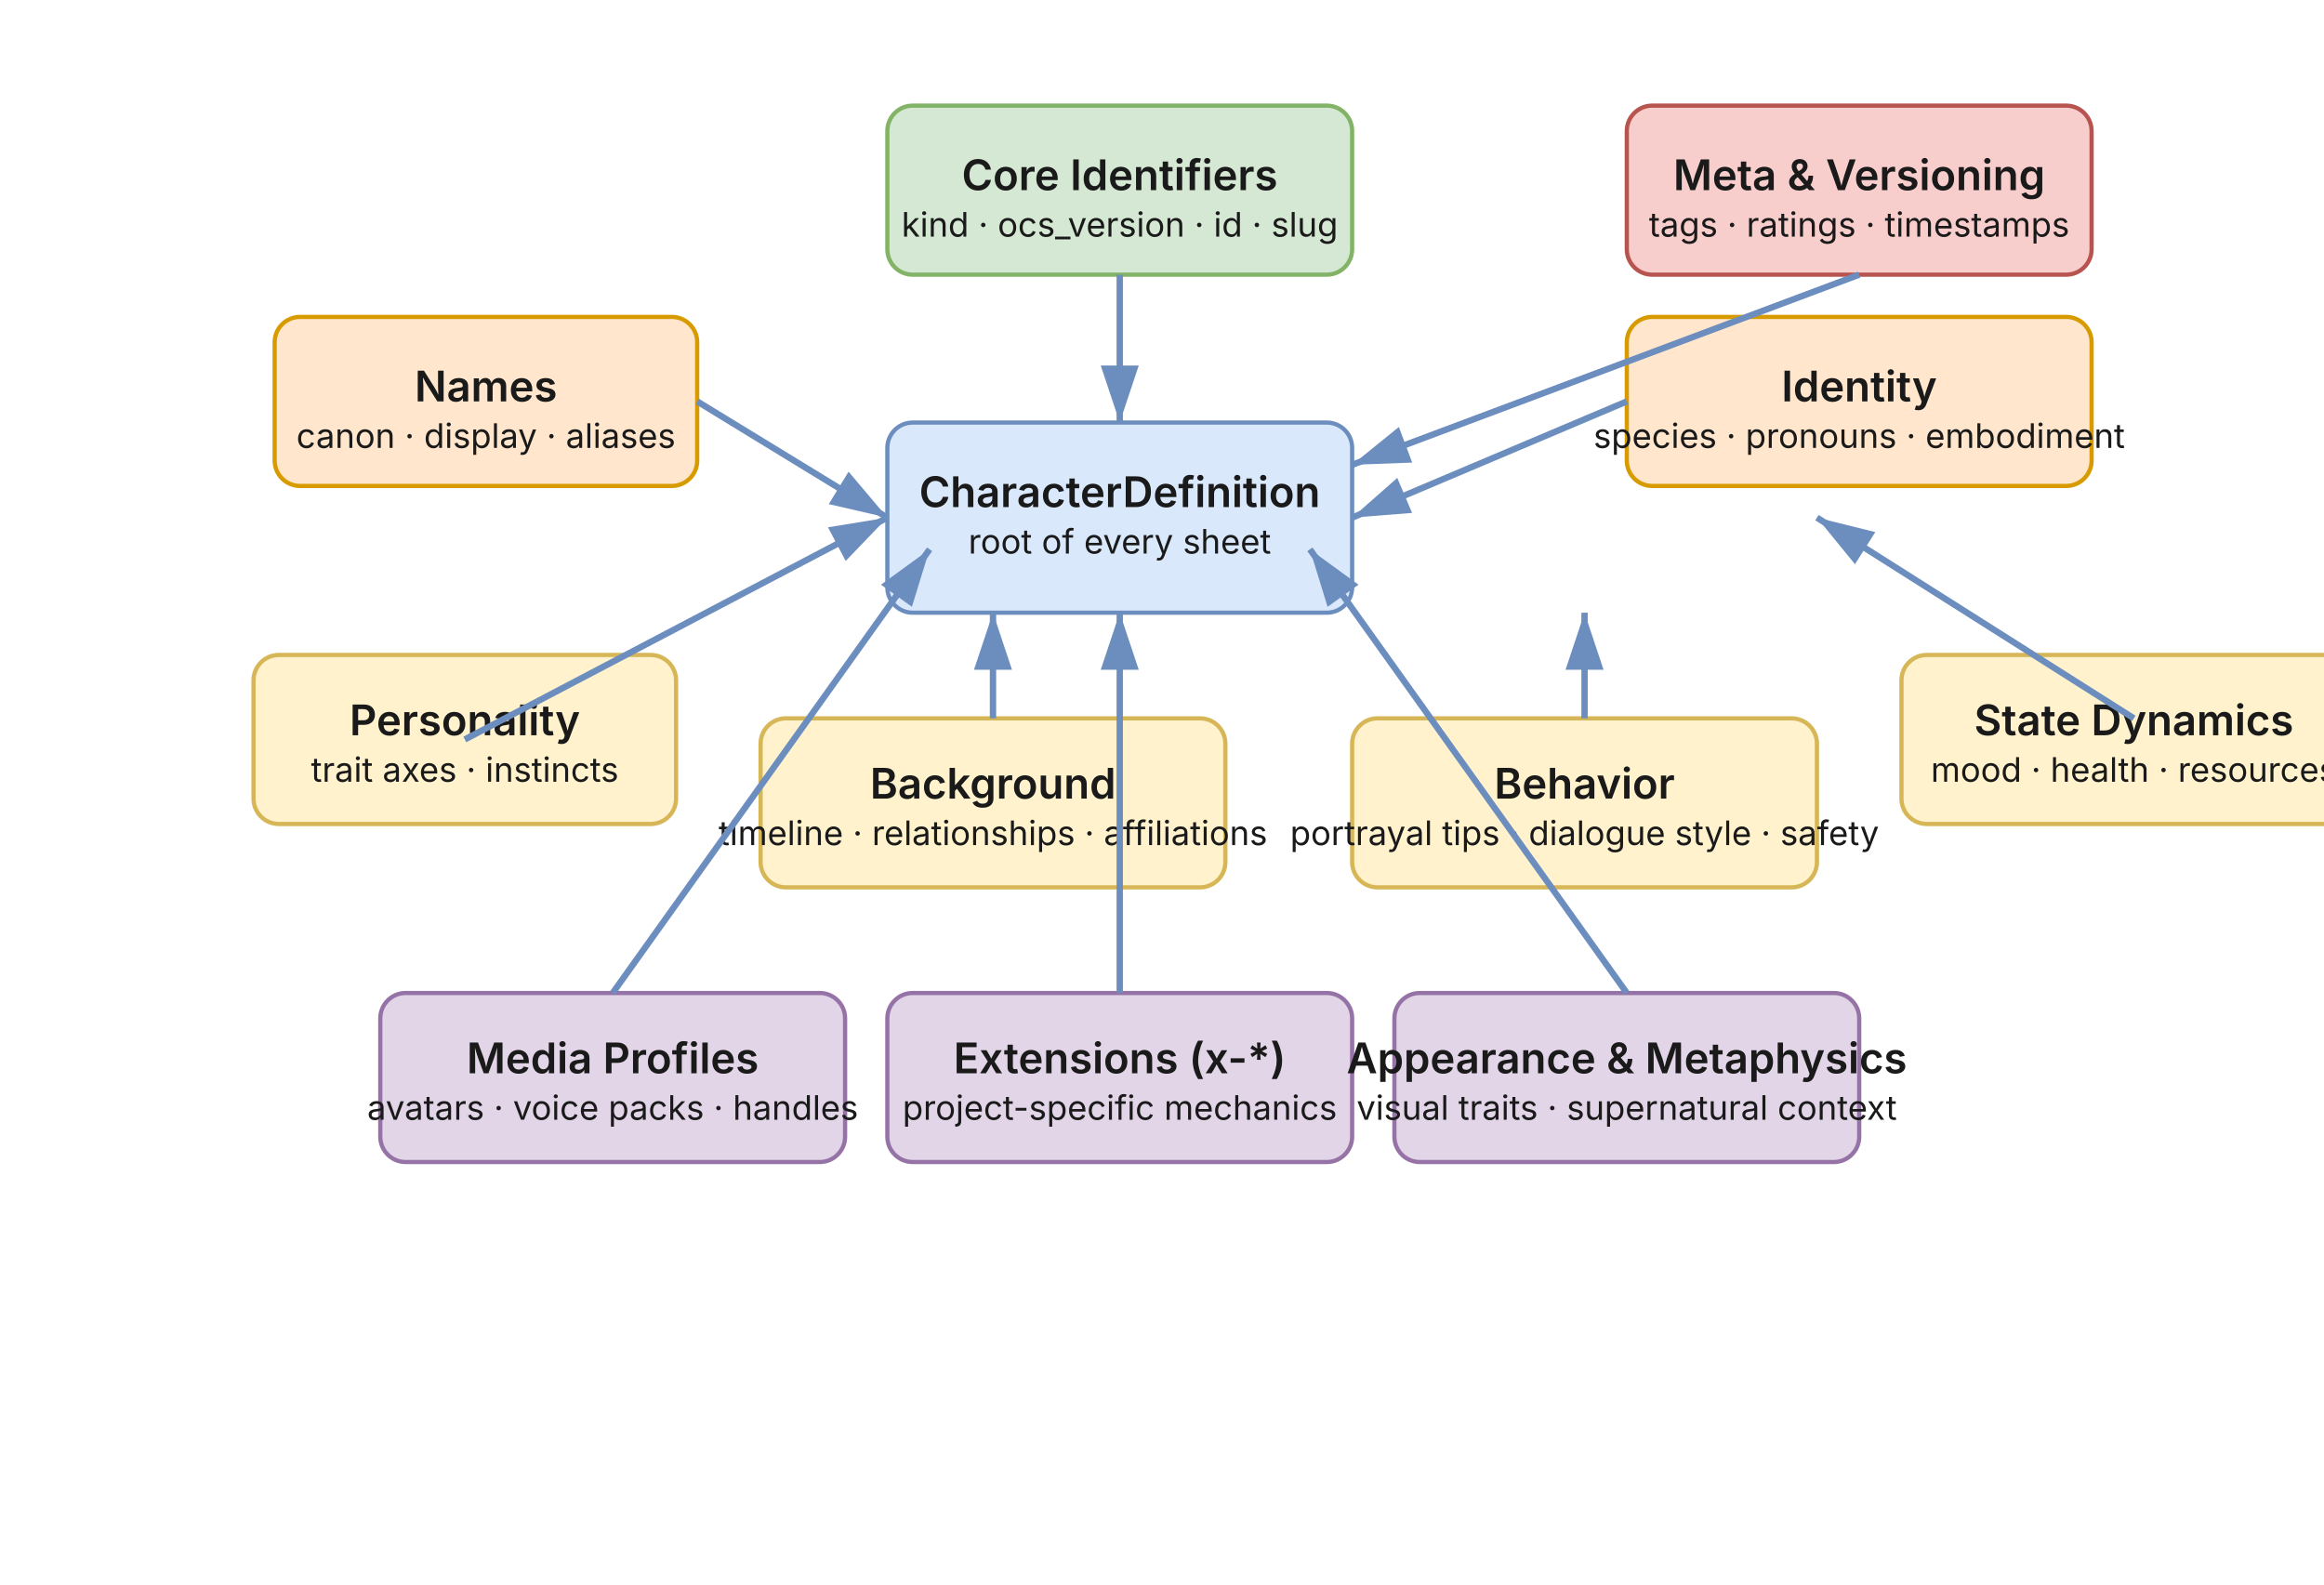
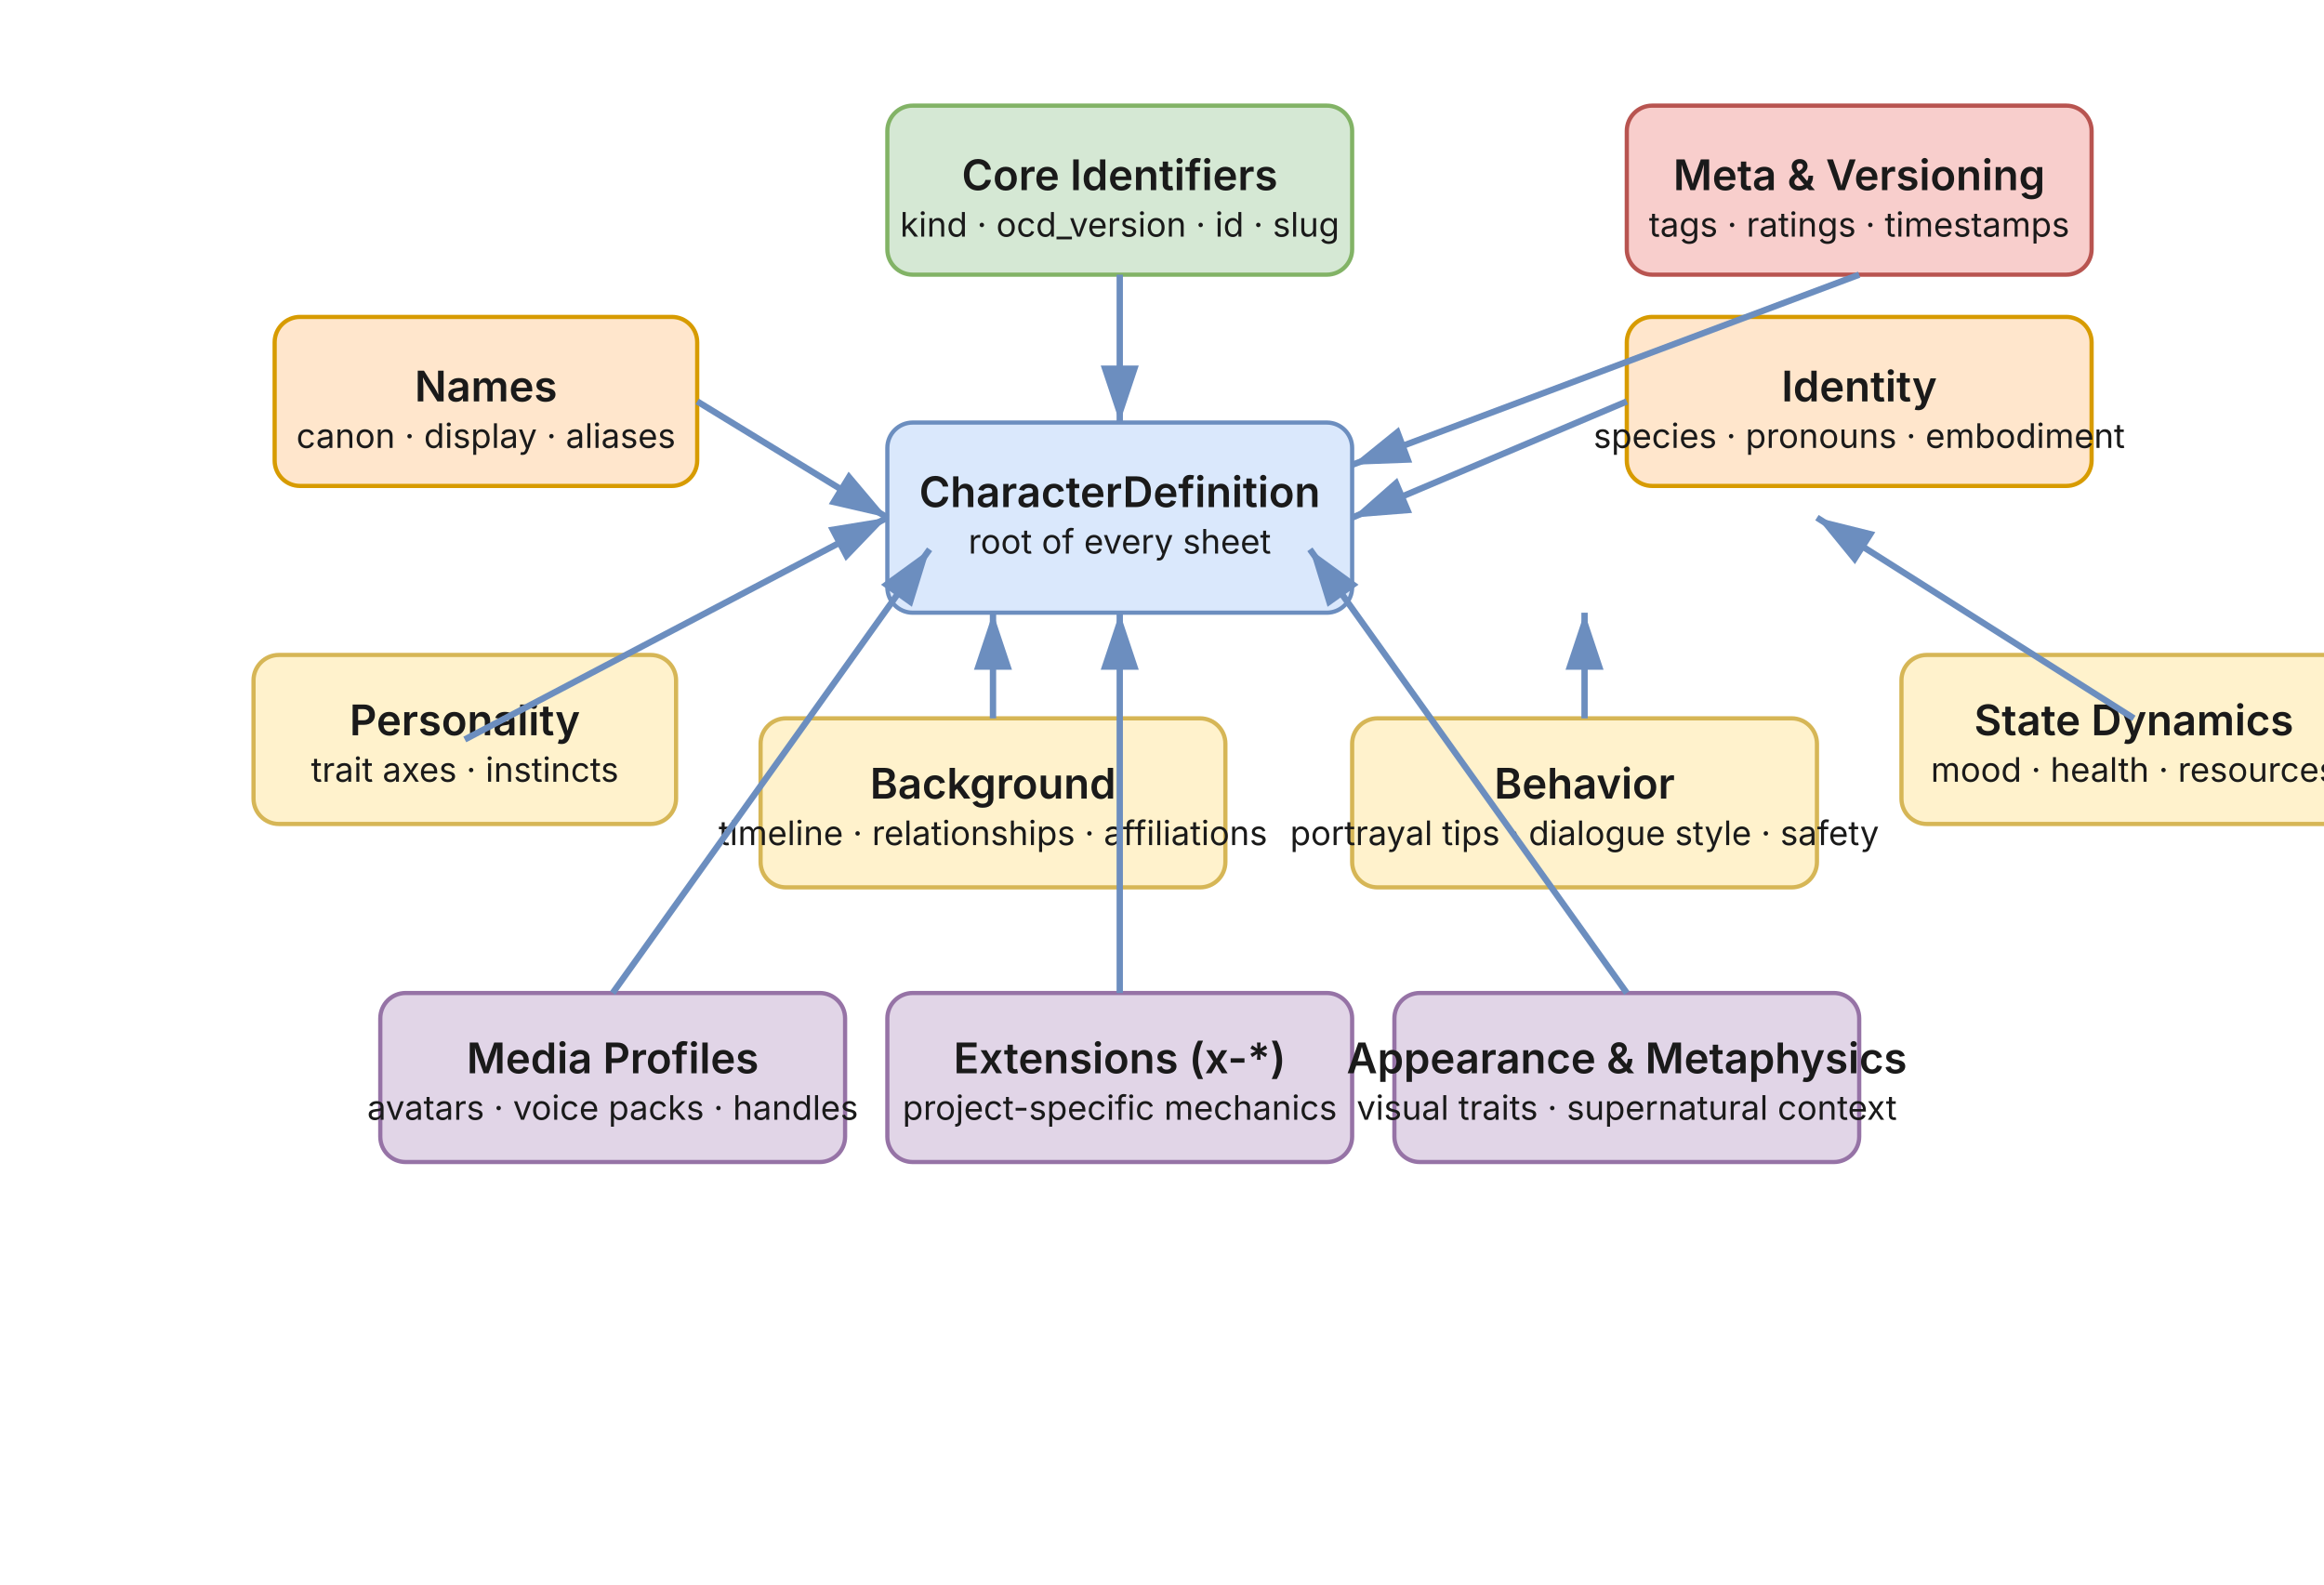
<svg xmlns="http://www.w3.org/2000/svg" width="1100" height="750" viewBox="0 0 1100 750">
  <defs>
    <style>
      .title { font-family: 'Inter', 'Segoe UI', sans-serif; font-size: 20px; font-weight: 600; fill: #1a1a1a; }
      .body { font-family: 'Inter', 'Segoe UI', sans-serif; font-size: 16px; fill: #1a1a1a; }
      .small { font-size: 14px; }
      .box { rx: 12; ry: 12; stroke-width: 2; }
      .edge { stroke: #6c8ebf; stroke-width: 3; fill: none; marker-end: url(#arrow); }
    </style>
    <marker id="arrow" markerWidth="10" markerHeight="10" refX="9" refY="3" orient="auto" markerUnits="strokeWidth">
      <path d="M0,0 L9,3 L0,6 Z" fill="#6c8ebf" />
    </marker>
  </defs>
  <rect x="420" y="200" width="220" height="90" class="box" fill="#dae8fc" stroke="#6c8ebf" />
  <text x="530" y="240" class="title" text-anchor="middle">CharacterDefinition</text>
  <text x="530" y="262" class="body" text-anchor="middle">root of every sheet</text>
  <rect x="420" y="50" width="220" height="80" class="box" fill="#d5e8d4" stroke="#82b366" />
  <text x="530" y="90" class="title" text-anchor="middle">Core Identifiers</text>
-   <text x="530" y="112" class="body" text-anchor="middle">kind · ocs_version · id · slug</text>
+   <text x="530" y="112" class="body" text-anchor="middle">kind · ocd_version · id · slug</text>
  <rect x="130" y="150" width="200" height="80" class="box" fill="#ffe6cc" stroke="#d79b00" />
  <text x="230" y="190" class="title" text-anchor="middle">Names</text>
  <text x="230" y="212" class="body" text-anchor="middle">canon · display · aliases</text>
  <rect x="770" y="150" width="220" height="80" class="box" fill="#ffe6cc" stroke="#d79b00" />
  <text x="880" y="190" class="title" text-anchor="middle">Identity</text>
  <text x="880" y="212" class="body" text-anchor="middle">species · pronouns · embodiment</text>
  <rect x="770" y="50" width="220" height="80" class="box" fill="#f8cecc" stroke="#b85450" />
  <text x="880" y="90" class="title" text-anchor="middle">Meta &amp; Versioning</text>
  <text x="880" y="112" class="body" text-anchor="middle">tags · ratings · timestamps</text>
  <rect x="120" y="310" width="200" height="80" class="box" fill="#fff2cc" stroke="#d6b656" />
  <text x="220" y="348" class="title" text-anchor="middle">Personality</text>
  <text x="220" y="370" class="body" text-anchor="middle">trait axes · instincts</text>
  <rect x="360" y="340" width="220" height="80" class="box" fill="#fff2cc" stroke="#d6b656" />
  <text x="470" y="378" class="title" text-anchor="middle">Background</text>
  <text x="470" y="400" class="body" text-anchor="middle">timeline · relationships · affiliations</text>
  <rect x="640" y="340" width="220" height="80" class="box" fill="#fff2cc" stroke="#d6b656" />
  <text x="750" y="378" class="title" text-anchor="middle">Behavior</text>
  <text x="750" y="400" class="body" text-anchor="middle">portrayal tips · dialogue style · safety</text>
  <rect x="900" y="310" width="220" height="80" class="box" fill="#fff2cc" stroke="#d6b656" />
  <text x="1010" y="348" class="title" text-anchor="middle">State Dynamics</text>
  <text x="1010" y="370" class="body" text-anchor="middle">mood · health · resources</text>
  <rect x="180" y="470" width="220" height="80" class="box" fill="#e1d5e7" stroke="#9673a6" />
  <text x="290" y="508" class="title" text-anchor="middle">Media Profiles</text>
  <text x="290" y="530" class="body" text-anchor="middle">avatars · voice packs · handles</text>
  <rect x="420" y="470" width="220" height="80" class="box" fill="#e1d5e7" stroke="#9673a6" />
  <text x="530" y="508" class="title" text-anchor="middle">Extensions (x-*)</text>
  <text x="530" y="530" class="body" text-anchor="middle">project-specific mechanics</text>
  <rect x="660" y="470" width="220" height="80" class="box" fill="#e1d5e7" stroke="#9673a6" />
  <text x="770" y="508" class="title" text-anchor="middle">Appearance &amp; Metaphysics</text>
  <text x="770" y="530" class="body" text-anchor="middle">visual traits · supernatural context</text>
  <path d="M530 130 L530 200" class="edge" />
  <path d="M330 190 L420 245" class="edge" />
  <path d="M770 190 L640 245" class="edge" />
  <path d="M880 130 L640 220" class="edge" />
  <path d="M220 350 L420 245" class="edge" />
  <path d="M470 340 L470 290" class="edge" />
  <path d="M750 340 L750 290" class="edge" />
  <path d="M1010 340 L860 245" class="edge" />
  <path d="M290 470 L440 260" class="edge" />
  <path d="M530 470 L530 290" class="edge" />
  <path d="M770 470 L620 260" class="edge" />
</svg>
